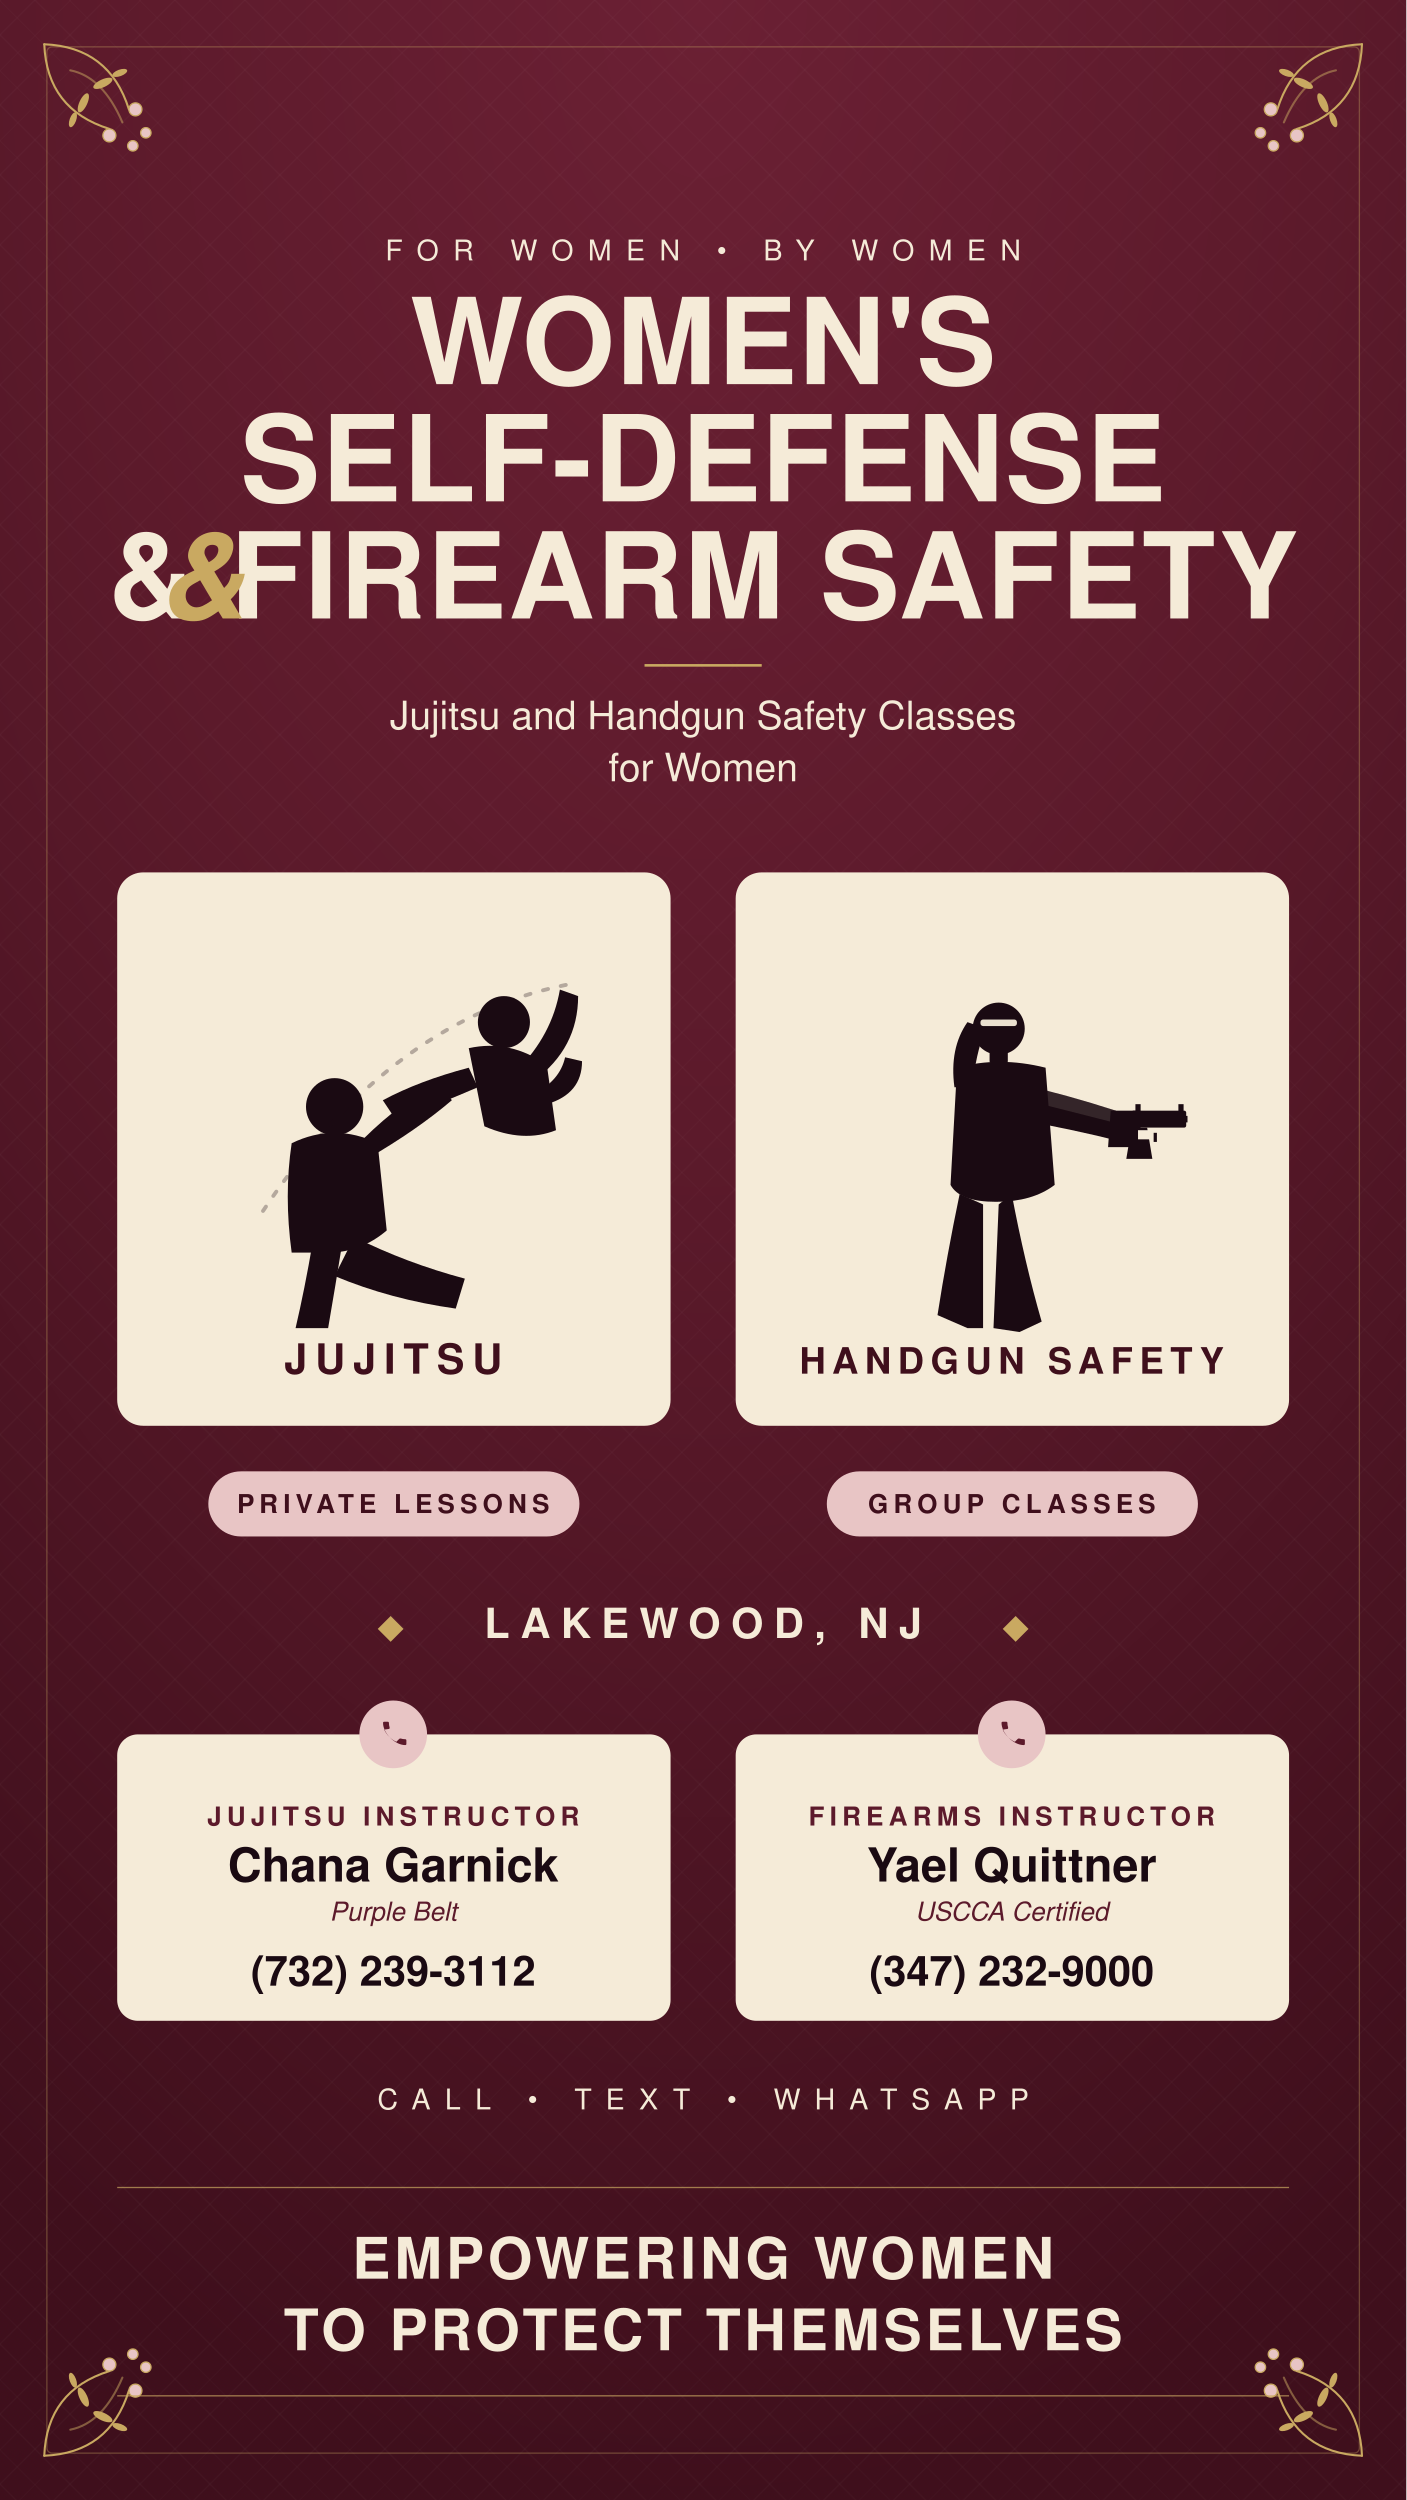
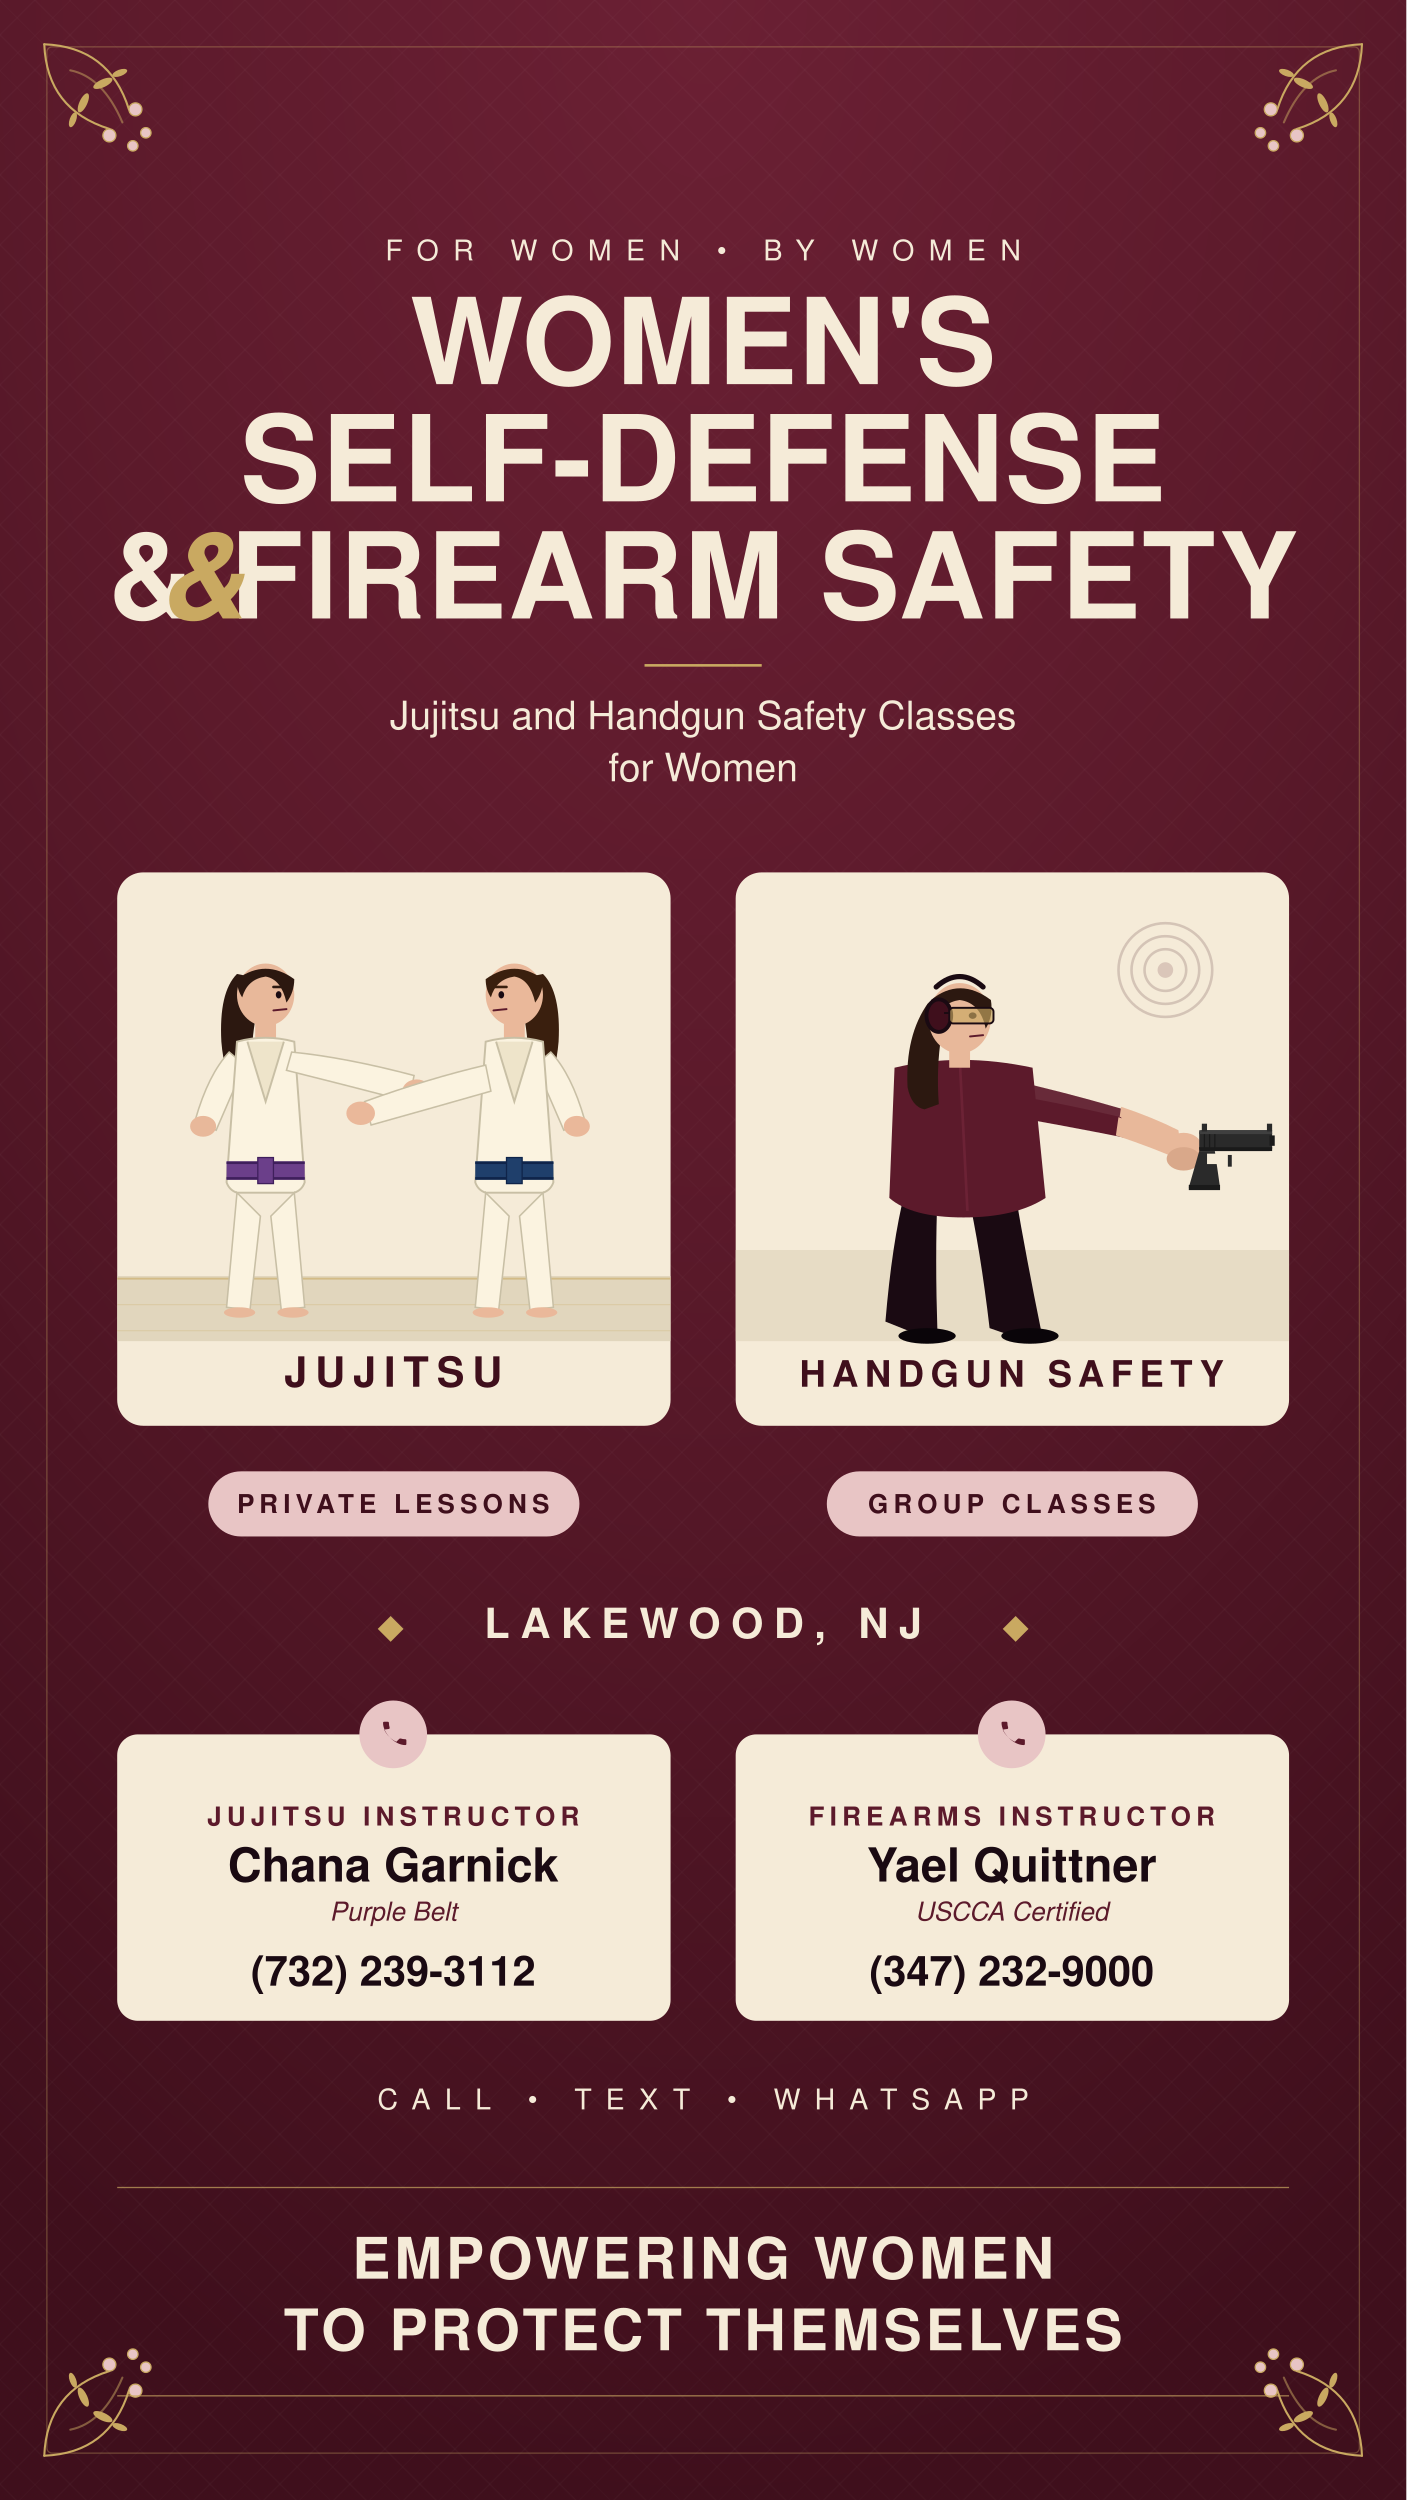
<svg xmlns="http://www.w3.org/2000/svg" width="1080" height="1920" viewBox="0 0 1080 1920" font-family="Helvetica, Arial, sans-serif">
  <defs>
    <radialGradient id="bg" cx="50%" cy="0%" r="100%">
      <stop offset="0%" stop-color="#6B2034" />
      <stop offset="45%" stop-color="#5C1A2B" />
      <stop offset="100%" stop-color="#3F0F1C" />
    </radialGradient>
    <pattern id="diamonds" x="0" y="0" width="38" height="38" patternUnits="userSpaceOnUse" patternTransform="rotate(45)">
      <rect width="38" height="38" fill="none" />
      <path d="M0 0 L 38 0 M0 19 L 38 19" stroke="#FFFFFF" stroke-opacity="0.025" stroke-width="1" />
      <path d="M0 0 L 0 38 M19 0 L 19 38" stroke="#FFFFFF" stroke-opacity="0.025" stroke-width="1" />
    </pattern>
    <symbol id="corner" viewBox="0 0 150 150">
      <g fill="none" stroke="#C9A961" stroke-width="1.6" stroke-linecap="round">
        <path d="M10 10 Q 60 12 75 60" />
        <path d="M10 10 Q 12 60 60 75" />
        <path d="M30 30 Q 55 35 70 70" opacity="0.5" />
      </g>
      <g fill="#C9A961">
        <ellipse cx="55" cy="40" rx="8" ry="3" transform="rotate(-25 55 40)" />
        <ellipse cx="40" cy="55" rx="8" ry="3" transform="rotate(-65 40 55)" />
        <ellipse cx="68" cy="32" rx="6" ry="2.5" transform="rotate(-20 68 32)" />
        <ellipse cx="32" cy="68" rx="6" ry="2.5" transform="rotate(-70 32 68)" />
      </g>
      <g fill="#E8C5C5" stroke="#C9A961" stroke-width="1">
        <circle cx="80" cy="60" r="5" />
        <circle cx="60" cy="80" r="5" />
        <circle cx="88" cy="78" r="4" />
        <circle cx="78" cy="88" r="4" />
      </g>
    </symbol>
  </defs>
  <rect width="1080" height="1920" fill="url(#bg)" />
  <rect width="1080" height="1920" fill="url(#diamonds)" />
  <rect x="36" y="36" width="1008" height="1848" rx="4" ry="4" fill="none" stroke="#C9A961" stroke-opacity="0.35" stroke-width="1" />
  <use href="#corner" x="24" y="24" width="150" height="150" />
  <g transform="translate(1056 24) scale(-1 1)">
    <use href="#corner" width="150" height="150" />
  </g>
  <g transform="translate(24 1896) scale(1 -1)">
    <use href="#corner" width="150" height="150" />
  </g>
  <g transform="translate(1056 1896) scale(-1 -1)">
    <use href="#corner" width="150" height="150" />
  </g>
  <text x="540" y="200" text-anchor="middle" fill="#F5EBD8" font-size="22" letter-spacing="11" font-weight="500">FOR WOMEN  •  BY WOMEN</text>
  <g fill="#F5EBD8" font-weight="800" text-anchor="middle">
    <text x="540" y="295" font-size="92" letter-spacing="1">WOMEN'S</text>
    <text x="540" y="385" font-size="92" letter-spacing="1">SELF-DEFENSE</text>
    <text x="540" y="475" font-size="92" letter-spacing="1">&amp; FIREARM SAFETY</text>
    <text x="155" y="475" font-size="92" font-style="italic" fill="#C9A961" font-weight="800">&amp;</text>
  </g>
  <rect x="495" y="510" width="90" height="2" fill="#C9A961" />
  <g fill="#F5EBD8" font-size="30" text-anchor="middle" font-weight="500">
    <text x="540" y="560">Jujitsu and Handgun Safety Classes</text>
    <text x="540" y="600">for Women</text>
  </g>
  <g transform="translate(90 670)">
    <rect width="425" height="425" rx="20" ry="20" fill="#F5EBD8" />
-     <g transform="translate(72 60)" fill="#1A0A12">
-       <circle cx="95" cy="120" r="22" />
-       <path d="M62 148 Q 95 132 128 148 L 135 215 Q 115 232 90 232 L 62 232 Q 56 188 62 148 Z" />
-       <path d="M78 225 Q 72 260 65 290 L 90 290 Q 96 255 100 230 Z" />
-       <path d="M110 220 Q 150 240 195 252 L 188 275 Q 138 268 95 250 Z" />
-       <path d="M120 160 Q 158 138 185 115 L 175 100 Q 138 122 110 152 Z" />
-       <circle cx="225" cy="55" r="20" />
-       <path d="M198 75 Q 230 68 258 88 L 265 138 Q 240 148 210 135 Z" />
-       <path d="M198 90 Q 160 100 132 115 L 142 130 Q 175 118 205 105 Z" />
-       <path d="M248 100 Q 282 75 282 35 L 268 30 Q 262 65 235 92 Z" />
-       <path d="M258 118 Q 285 110 285 85 L 272 82 Q 268 100 248 110 Z" />
-       <path d="M40 200 Q 140 50 280 25" fill="none" stroke="#1A0A12" stroke-width="3" opacity="0.3" stroke-linecap="round" stroke-dasharray="4 10" />
-     </g>
-     <text x="212" y="385" text-anchor="middle" fill="#3F0F1C" font-size="32" font-weight="800" letter-spacing="6">JUJITSU</text>
+     <rect x="0" y="310" width="425" height="50" fill="#D9CDB2" opacity="0.7" />
+     <line x1="0" y1="312" x2="425" y2="312" stroke="#C9A961" stroke-width="1.5" opacity="0.6" />
+     <line x1="0" y1="332" x2="425" y2="332" stroke="#C9A961" stroke-width="0.8" opacity="0.3" />
+     <line x1="0" y1="352" x2="425" y2="352" stroke="#C9A961" stroke-width="0.8" opacity="0.3" />
+     <g transform="translate(70 60)">
+       <path d="M22 18 Q 8 32 10 70 Q 12 95 22 110 L 36 105 Q 32 80 35 60 Q 38 38 42 22 Z" fill="#2C1810" />
+       <ellipse cx="44" cy="34" rx="22" ry="24" fill="#E8B89A" />
+       <path d="M22 22 Q 44 6 66 22 Q 66 32 60 40 Q 56 22 44 20 Q 30 22 26 36 Q 22 30 22 22 Z" fill="#2C1810" />
+       <ellipse cx="54" cy="34" rx="2.2" ry="2.8" fill="#1A0A12" />
+       <path d="M50 28 L 60 28" stroke="#2C1810" stroke-width="2" stroke-linecap="round" />
+       <path d="M50 46 L 60 45" stroke="#5C1A2B" stroke-width="1.5" stroke-linecap="round" fill="none" />
+       <rect x="36" y="54" width="16" height="14" fill="#E8B89A" />
+       <path d="M16 78 Q 0 95 -10 130 L 6 138 Q 18 110 28 88 Z" fill="#FBF3E0" stroke="#C8BFA5" stroke-width="1.2" />
+       <ellipse cx="-4" cy="135" rx="10" ry="8" fill="#E8B89A" />
+       <path d="M22 70 Q 44 64 66 70 L 74 178 Q 72 184 66 186 L 22 186 Q 16 184 14 178 Z" fill="#FBF3E0" stroke="#C8BFA5" stroke-width="1.5" />
+       <path d="M30 70 L 44 116 L 58 70" fill="#E8DEC0" opacity="0.7" />
+       <path d="M30 70 L 44 116 L 58 70" fill="none" stroke="#C8BFA5" stroke-width="1.5" />
+       <path d="M64 78 Q 105 82 158 96 L 154 116 Q 100 102 60 92 Z" fill="#FBF3E0" stroke="#C8BFA5" stroke-width="1.2" />
+       <ellipse cx="160" cy="108" rx="11" ry="9" fill="#E8B89A" />
+       <rect x="14" y="162" width="60" height="14" fill="#6B3F8A" />
+       <rect x="14" y="162" width="60" height="2" fill="#3F1F5C" />
+       <rect x="14" y="174" width="60" height="2" fill="#3F1F5C" />
+       <rect x="38" y="159" width="12" height="20" fill="#6B3F8A" />
+       <rect x="38" y="159" width="12" height="20" fill="none" stroke="#3F1F5C" stroke-width="1" />
+       <path d="M22 186 L 14 274 L 32 276 L 40 204 Z" fill="#FBF3E0" stroke="#C8BFA5" stroke-width="1.2" />
+       <path d="M48 204 L 56 276 L 74 274 L 66 186 Z" fill="#FBF3E0" stroke="#C8BFA5" stroke-width="1.2" />
+       <ellipse cx="24" cy="278" rx="12" ry="4" fill="#E8B89A" />
+       <ellipse cx="65" cy="278" rx="12" ry="4" fill="#E8B89A" />
+     </g>
+     <g transform="translate(245 60)">
+       <path d="M82 18 Q 96 32 94 70 Q 92 95 82 110 L 68 105 Q 72 80 69 60 Q 66 38 62 22 Z" fill="#3A1F0E" />
+       <ellipse cx="60" cy="34" rx="22" ry="24" fill="#EAB89A" />
+       <path d="M38 22 Q 60 6 82 22 Q 82 32 76 40 Q 72 22 60 20 Q 46 22 42 36 Q 38 30 38 22 Z" fill="#3A1F0E" />
+       <ellipse cx="50" cy="34" rx="2.2" ry="2.8" fill="#1A0A12" />
+       <path d="M44 28 L 54 28" stroke="#3A1F0E" stroke-width="2" stroke-linecap="round" />
+       <path d="M44 46 L 54 45" stroke="#5C1A2B" stroke-width="1.5" stroke-linecap="round" fill="none" />
+       <rect x="52" y="54" width="16" height="14" fill="#EAB89A" />
+       <path d="M88 78 Q 104 95 114 130 L 98 138 Q 86 110 76 88 Z" fill="#FBF3E0" stroke="#C8BFA5" stroke-width="1.2" />
+       <ellipse cx="108" cy="135" rx="10" ry="8" fill="#EAB89A" />
+       <path d="M38 70 Q 60 64 82 70 L 90 178 Q 88 184 82 186 L 38 186 Q 32 184 30 178 Z" fill="#FBF3E0" stroke="#C8BFA5" stroke-width="1.5" />
+       <path d="M46 70 L 60 116 L 74 70" fill="#E8DEC0" opacity="0.7" />
+       <path d="M46 70 L 60 116 L 74 70" fill="none" stroke="#C8BFA5" stroke-width="1.5" />
+       <path d="M38 88 Q -5 98 -55 116 L -50 134 Q 0 120 42 108 Z" fill="#FBF3E0" stroke="#C8BFA5" stroke-width="1.2" />
+       <ellipse cx="-58" cy="125" rx="11" ry="9" fill="#EAB89A" />
+       <rect x="30" y="162" width="60" height="14" fill="#1F3F6B" />
+       <rect x="30" y="162" width="60" height="2" fill="#0F244A" />
+       <rect x="30" y="174" width="60" height="2" fill="#0F244A" />
+       <rect x="54" y="159" width="12" height="20" fill="#1F3F6B" />
+       <rect x="54" y="159" width="12" height="20" fill="none" stroke="#0F244A" stroke-width="1" />
+       <path d="M38 186 L 30 274 L 48 276 L 56 204 Z" fill="#FBF3E0" stroke="#C8BFA5" stroke-width="1.2" />
+       <path d="M64 204 L 72 276 L 90 274 L 82 186 Z" fill="#FBF3E0" stroke="#C8BFA5" stroke-width="1.2" />
+       <ellipse cx="40" cy="278" rx="12" ry="4" fill="#EAB89A" />
+       <ellipse cx="81" cy="278" rx="12" ry="4" fill="#EAB89A" />
+     </g>
+     <text x="212" y="395" text-anchor="middle" fill="#3F0F1C" font-size="32" font-weight="800" letter-spacing="6">JUJITSU</text>
  </g>
  <g transform="translate(565 670)">
    <rect width="425" height="425" rx="20" ry="20" fill="#F5EBD8" />
-     <g transform="translate(60 55)" fill="#1A0A12">
-       <path d="M118 60 Q 104 80 108 110 L 122 110 Q 124 85 132 65 Z" />
-       <circle cx="142" cy="65" r="20" />
-       <rect x="128" y="58" width="28" height="5" rx="2" fill="#F5EBD8" opacity="0.95" />
-       <rect x="135" y="82" width="14" height="10" rx="2" />
-       <path d="M110 95 Q 142 86 178 95 L 185 185 Q 168 198 140 198 Q 112 198 105 185 Z" />
-       <path d="M112 192 Q 102 240 95 285 L 118 295 L 130 295 Q 130 245 130 200 Z" />
-       <path d="M152 192 Q 162 245 175 290 L 158 298 L 138 295 Q 140 250 142 200 Z" />
-       <path d="M160 108 Q 195 116 232 128 L 235 142 Q 198 132 158 124 Z" opacity="0.88" />
-       <path d="M155 118 Q 195 128 234 138 L 237 152 Q 198 142 152 134 Z" />
-       <path d="M228 128 L 250 128 L 252 156 L 226 156 Z" />
-       <rect x="244" y="128" width="42" height="13" rx="1.5" />
-       <rect x="280" y="123" width="4" height="6" />
-       <rect x="247" y="123" width="4" height="6" />
-       <path d="M244 141 L 256 141 L 260 165 L 240 165 Z" />
-       <path d="M249 143 L 268 143 L 268 154 L 261 154 L 258 150 L 249 150 Z" fill="#F5EBD8" />
-       <rect x="261" y="145" width="2.5" height="7" />
-       <rect x="284" y="132" width="3" height="5" />
-     </g>
-     <text x="212" y="385" text-anchor="middle" fill="#3F0F1C" font-size="28" font-weight="800" letter-spacing="5">HANDGUN SAFETY</text>
+     <rect x="0" y="290" width="425" height="70" fill="#D9CDB2" opacity="0.5" />
+     <g opacity="0.18" transform="translate(330 75)">
+       <circle cx="0" cy="0" r="36" fill="none" stroke="#3F0F1C" stroke-width="2" />
+       <circle cx="0" cy="0" r="26" fill="none" stroke="#3F0F1C" stroke-width="2" />
+       <circle cx="0" cy="0" r="16" fill="none" stroke="#3F0F1C" stroke-width="2" />
+       <circle cx="0" cy="0" r="6" fill="#5C1A2B" />
+     </g>
+     <g transform="translate(40 50)">
+       <path d="M90 195 Q 80 235 75 295 L 100 305 L 115 305 Q 113 245 115 198 Z" fill="#1A0A12" />
+       <path d="M138 195 Q 148 240 155 300 L 178 308 L 195 304 Q 183 245 175 198 Z" fill="#1A0A12" />
+       <ellipse cx="107" cy="306" rx="22" ry="6" fill="#0A0509" />
+       <ellipse cx="186" cy="306" rx="22" ry="6" fill="#0A0509" />
+       <path d="M82 100 Q 132 88 188 100 L 198 200 Q 175 215 135 215 Q 95 215 78 200 Z" fill="#5C1A2B" />
+       <path d="M132 92 Q 135 150 138 210" stroke="#7B2A40" stroke-width="2" fill="none" opacity="0.5" />
+       <path d="M108 50 Q 90 75 92 115 Q 95 130 105 132 L 116 128 Q 114 100 118 75 Z" fill="#2C1810" />
+       <ellipse cx="132" cy="62" rx="24" ry="27" fill="#E8B89A" />
+       <path d="M110 48 Q 132 30 156 48 Q 158 60 152 70 Q 148 50 132 48 Q 118 50 114 64 Q 110 58 110 48 Z" fill="#2C1810" />
+       <ellipse cx="142" cy="60" rx="3" ry="2.5" fill="#1A0A12" />
+       <path d="M140 76 L 150 75" stroke="#5C1A2B" stroke-width="1.5" stroke-linecap="round" />
+       <path d="M114 38 Q 132 22 150 38" fill="none" stroke="#1A0A12" stroke-width="4" stroke-linecap="round" />
+       <ellipse cx="116" cy="60" rx="11" ry="14" fill="#1A0A12" />
+       <ellipse cx="116" cy="60" rx="8" ry="11" fill="#3F0F1C" />
+       <rect x="124" y="54" width="34" height="12" rx="3" fill="#C9A961" opacity="0.65" />
+       <rect x="124" y="54" width="34" height="12" rx="3" fill="none" stroke="#1A0A12" stroke-width="1.5" />
+       <line x1="124" y1="58" x2="120" y2="58" stroke="#1A0A12" stroke-width="1.5" />
+       <rect x="124" y="86" width="16" height="14" fill="#E8B89A" />
+       <path d="M165 108 Q 210 118 258 132 L 263 148 Q 215 138 162 126 Z" fill="#5C1A2B" opacity="0.92" />
+       <path d="M256 130 Q 280 138 300 148 L 302 162 Q 282 152 254 144 Z" fill="#E8B89A" />
+       <path d="M155 118 Q 205 126 256 138 L 260 154 Q 210 144 152 134 Z" fill="#5C1A2B" />
+       <path d="M254 138 Q 282 148 304 158 L 304 172 Q 282 162 252 152 Z" fill="#E8B89A" />
+       <ellipse cx="304" cy="161" rx="14" ry="11" fill="#E8B89A" />
+       <ellipse cx="304" cy="170" rx="13" ry="9" fill="#D9A88A" />
+       <rect x="316" y="148" width="56" height="16" rx="2" fill="#2A2A2A" />
+       <rect x="316" y="148" width="56" height="3" fill="#3F3F3F" />
+       <rect x="316" y="161" width="56" height="3" fill="#1A1A1A" />
+       <line x1="320" y1="151" x2="320" y2="162" stroke="#1A1A1A" stroke-width="1" />
+       <line x1="324" y1="151" x2="324" y2="162" stroke="#1A1A1A" stroke-width="1" />
+       <line x1="328" y1="151" x2="328" y2="162" stroke="#1A1A1A" stroke-width="1" />
+       <rect x="368" y="143" width="4" height="6" fill="#2A2A2A" />
+       <rect x="318" y="143" width="4" height="6" fill="#2A2A2A" />
+       <rect x="370" y="152" width="4" height="8" fill="#1A1A1A" />
+       <path d="M316 164 L 328 164 L 332 192 L 308 192 Z" fill="#2A2A2A" />
+       <path d="M322 166 L 344 166 L 344 178 L 336 178 L 333 174 L 322 174 Z" fill="#F5EBD8" />
+       <rect x="338" y="167" width="3" height="9" fill="#2A2A2A" />
+       <rect x="308" y="190" width="24" height="4" fill="#1A1A1A" />
+     </g>
+     <text x="212" y="395" text-anchor="middle" fill="#3F0F1C" font-size="28" font-weight="800" letter-spacing="5">HANDGUN SAFETY</text>
  </g>
  <g>
    <rect x="160" y="1130" width="285" height="50" rx="25" ry="25" fill="#E8C5C5" />
    <text x="302" y="1162" text-anchor="middle" fill="#3F0F1C" font-size="20" font-weight="700" letter-spacing="4">PRIVATE LESSONS</text>
    <rect x="635" y="1130" width="285" height="50" rx="25" ry="25" fill="#E8C5C5" />
    <text x="777" y="1162" text-anchor="middle" fill="#3F0F1C" font-size="20" font-weight="700" letter-spacing="4">GROUP CLASSES</text>
  </g>
  <g>
    <rect x="293" y="1244" width="14" height="14" fill="#C9A961" transform="rotate(45 300 1251)" />
    <text x="540" y="1258" text-anchor="middle" fill="#F5EBD8" font-size="32" font-weight="700" letter-spacing="8">LAKEWOOD, NJ</text>
    <rect x="773" y="1244" width="14" height="14" fill="#C9A961" transform="rotate(45 780 1251)" />
  </g>
  <g transform="translate(90 1310)">
    <rect x="0" y="22" width="425" height="220" rx="16" ry="16" fill="#F5EBD8" />
    <circle cx="212" cy="22" r="26" fill="#E8C5C5" />
    <g transform="translate(199 9)" fill="#5C1A2B">
      <path d="M5.5 8.5 C 7 12 10.5 15.5 14 17 L 16 15 C 16.3 14.7 16.7 14.6 17 14.7 C 18 15 19 15.2 20.2 15.2 C 20.7 15.2 21 15.5 21 16 V 18.5 C 21 19 20.7 19.3 20.2 19.3 C 13 19.3 4.7 11 4.7 3.8 C 4.7 3.3 5 3 5.5 3 H 8 C 8.5 3 8.8 3.3 8.8 3.8 C 8.8 4.9 9 6 9.3 7 C 9.4 7.4 9.3 7.7 9 8 Z" transform="scale(1.1)" />
    </g>
    <text x="212" y="92" text-anchor="middle" fill="#5C1A2B" font-size="20" font-weight="700" letter-spacing="4">JUJITSU INSTRUCTOR</text>
    <text x="212" y="135" text-anchor="middle" fill="#1A0A12" font-size="36" font-weight="800">Chana Garnick</text>
    <text x="212" y="165" text-anchor="middle" fill="#5C1A2B" font-size="20" font-style="italic">Purple Belt</text>
    <text x="212" y="215" text-anchor="middle" fill="#1A0A12" font-size="32" font-weight="800">(732) 239-3112</text>
    <g transform="translate(475 0)">
      <rect x="0" y="22" width="425" height="220" rx="16" ry="16" fill="#F5EBD8" />
      <circle cx="212" cy="22" r="26" fill="#E8C5C5" />
      <g transform="translate(199 9)" fill="#5C1A2B">
        <path d="M5.5 8.5 C 7 12 10.5 15.5 14 17 L 16 15 C 16.3 14.7 16.7 14.6 17 14.7 C 18 15 19 15.2 20.2 15.2 C 20.7 15.2 21 15.5 21 16 V 18.5 C 21 19 20.7 19.3 20.2 19.3 C 13 19.3 4.7 11 4.7 3.8 C 4.7 3.3 5 3 5.5 3 H 8 C 8.5 3 8.8 3.3 8.8 3.8 C 8.8 4.9 9 6 9.3 7 C 9.4 7.4 9.3 7.7 9 8 Z" transform="scale(1.1)" />
      </g>
      <text x="212" y="92" text-anchor="middle" fill="#5C1A2B" font-size="20" font-weight="700" letter-spacing="4">FIREARMS INSTRUCTOR</text>
      <text x="212" y="135" text-anchor="middle" fill="#1A0A12" font-size="36" font-weight="800">Yael Quittner</text>
      <text x="212" y="165" text-anchor="middle" fill="#5C1A2B" font-size="20" font-style="italic">USCCA Certified</text>
      <text x="212" y="215" text-anchor="middle" fill="#1A0A12" font-size="32" font-weight="800">(347) 232-9000</text>
    </g>
  </g>
  <text x="540" y="1620" text-anchor="middle" fill="#F5EBD8" font-size="22" letter-spacing="11" font-weight="500">CALL  •  TEXT  •  WHATSAPP</text>
  <line x1="90" y1="1680" x2="990" y2="1680" stroke="#C9A961" stroke-opacity="0.7" stroke-width="1" />
  <text x="540" y="1750" text-anchor="middle" fill="#F5EBD8" font-size="44" font-weight="800" letter-spacing="3">EMPOWERING WOMEN</text>
  <text x="540" y="1805" text-anchor="middle" fill="#F5EBD8" font-size="44" font-weight="800" letter-spacing="3">TO PROTECT THEMSELVES</text>
  <line x1="90" y1="1840" x2="990" y2="1840" stroke="#C9A961" stroke-opacity="0.7" stroke-width="1" />
</svg>
